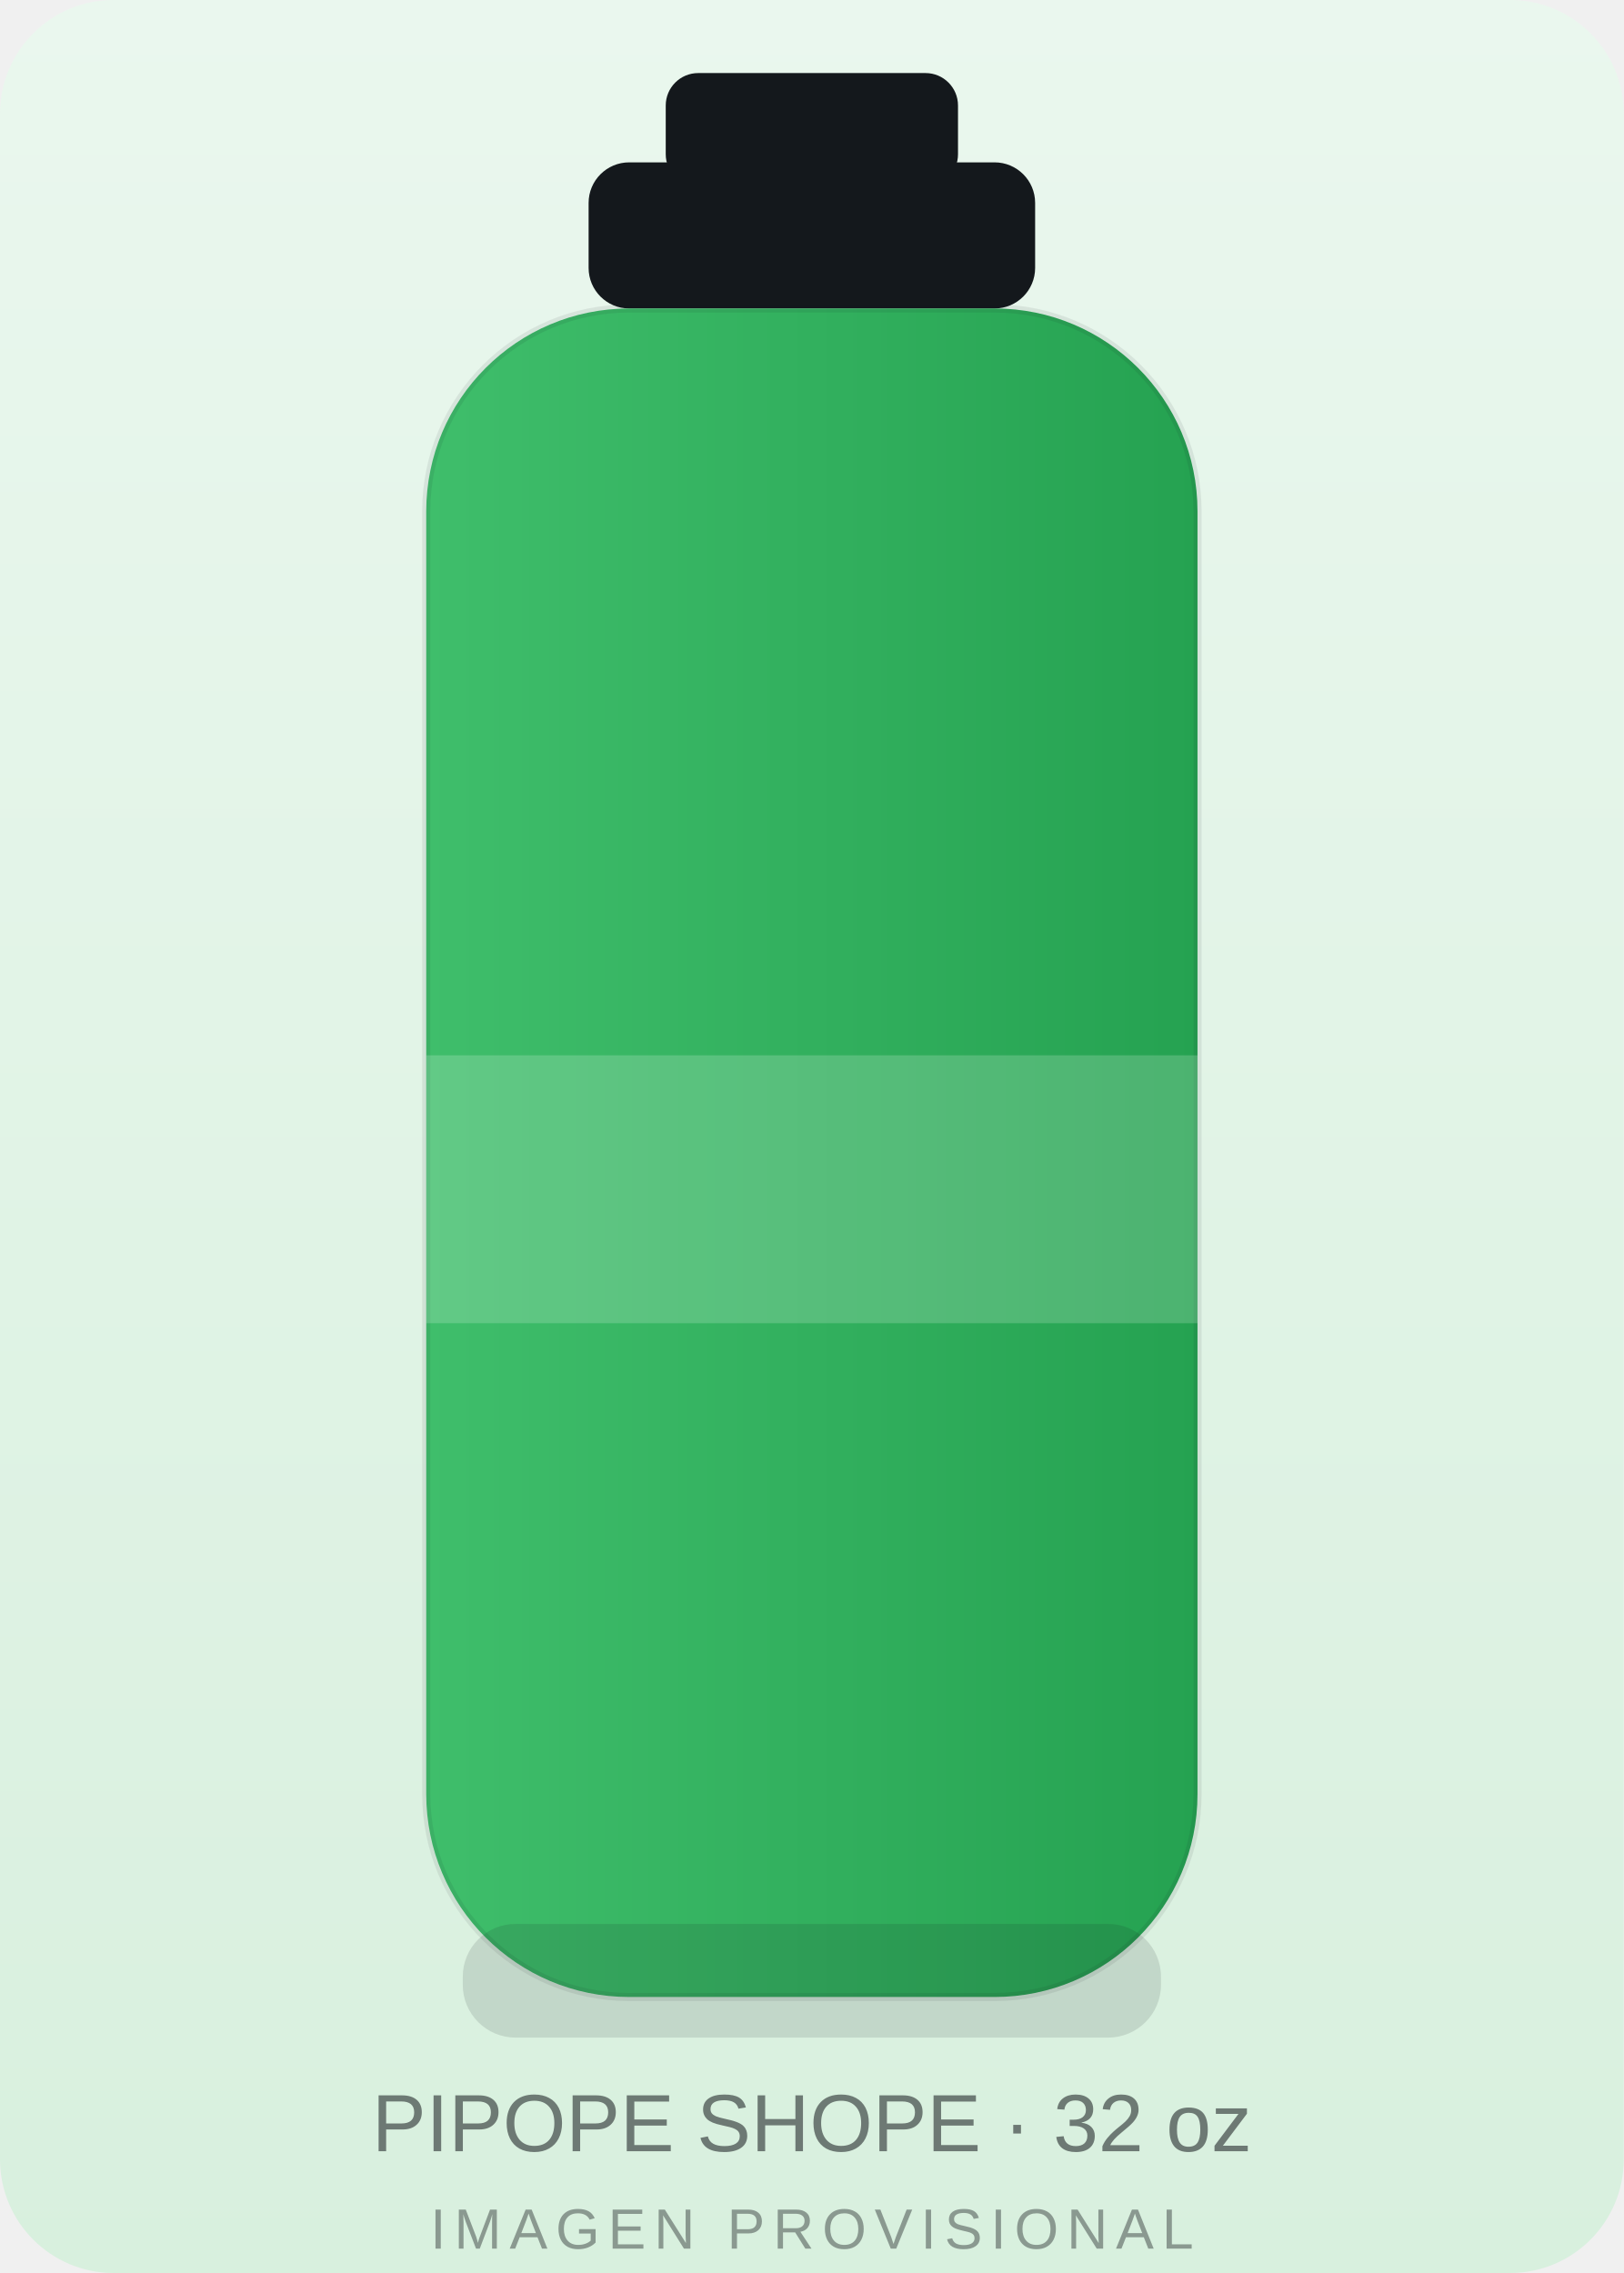
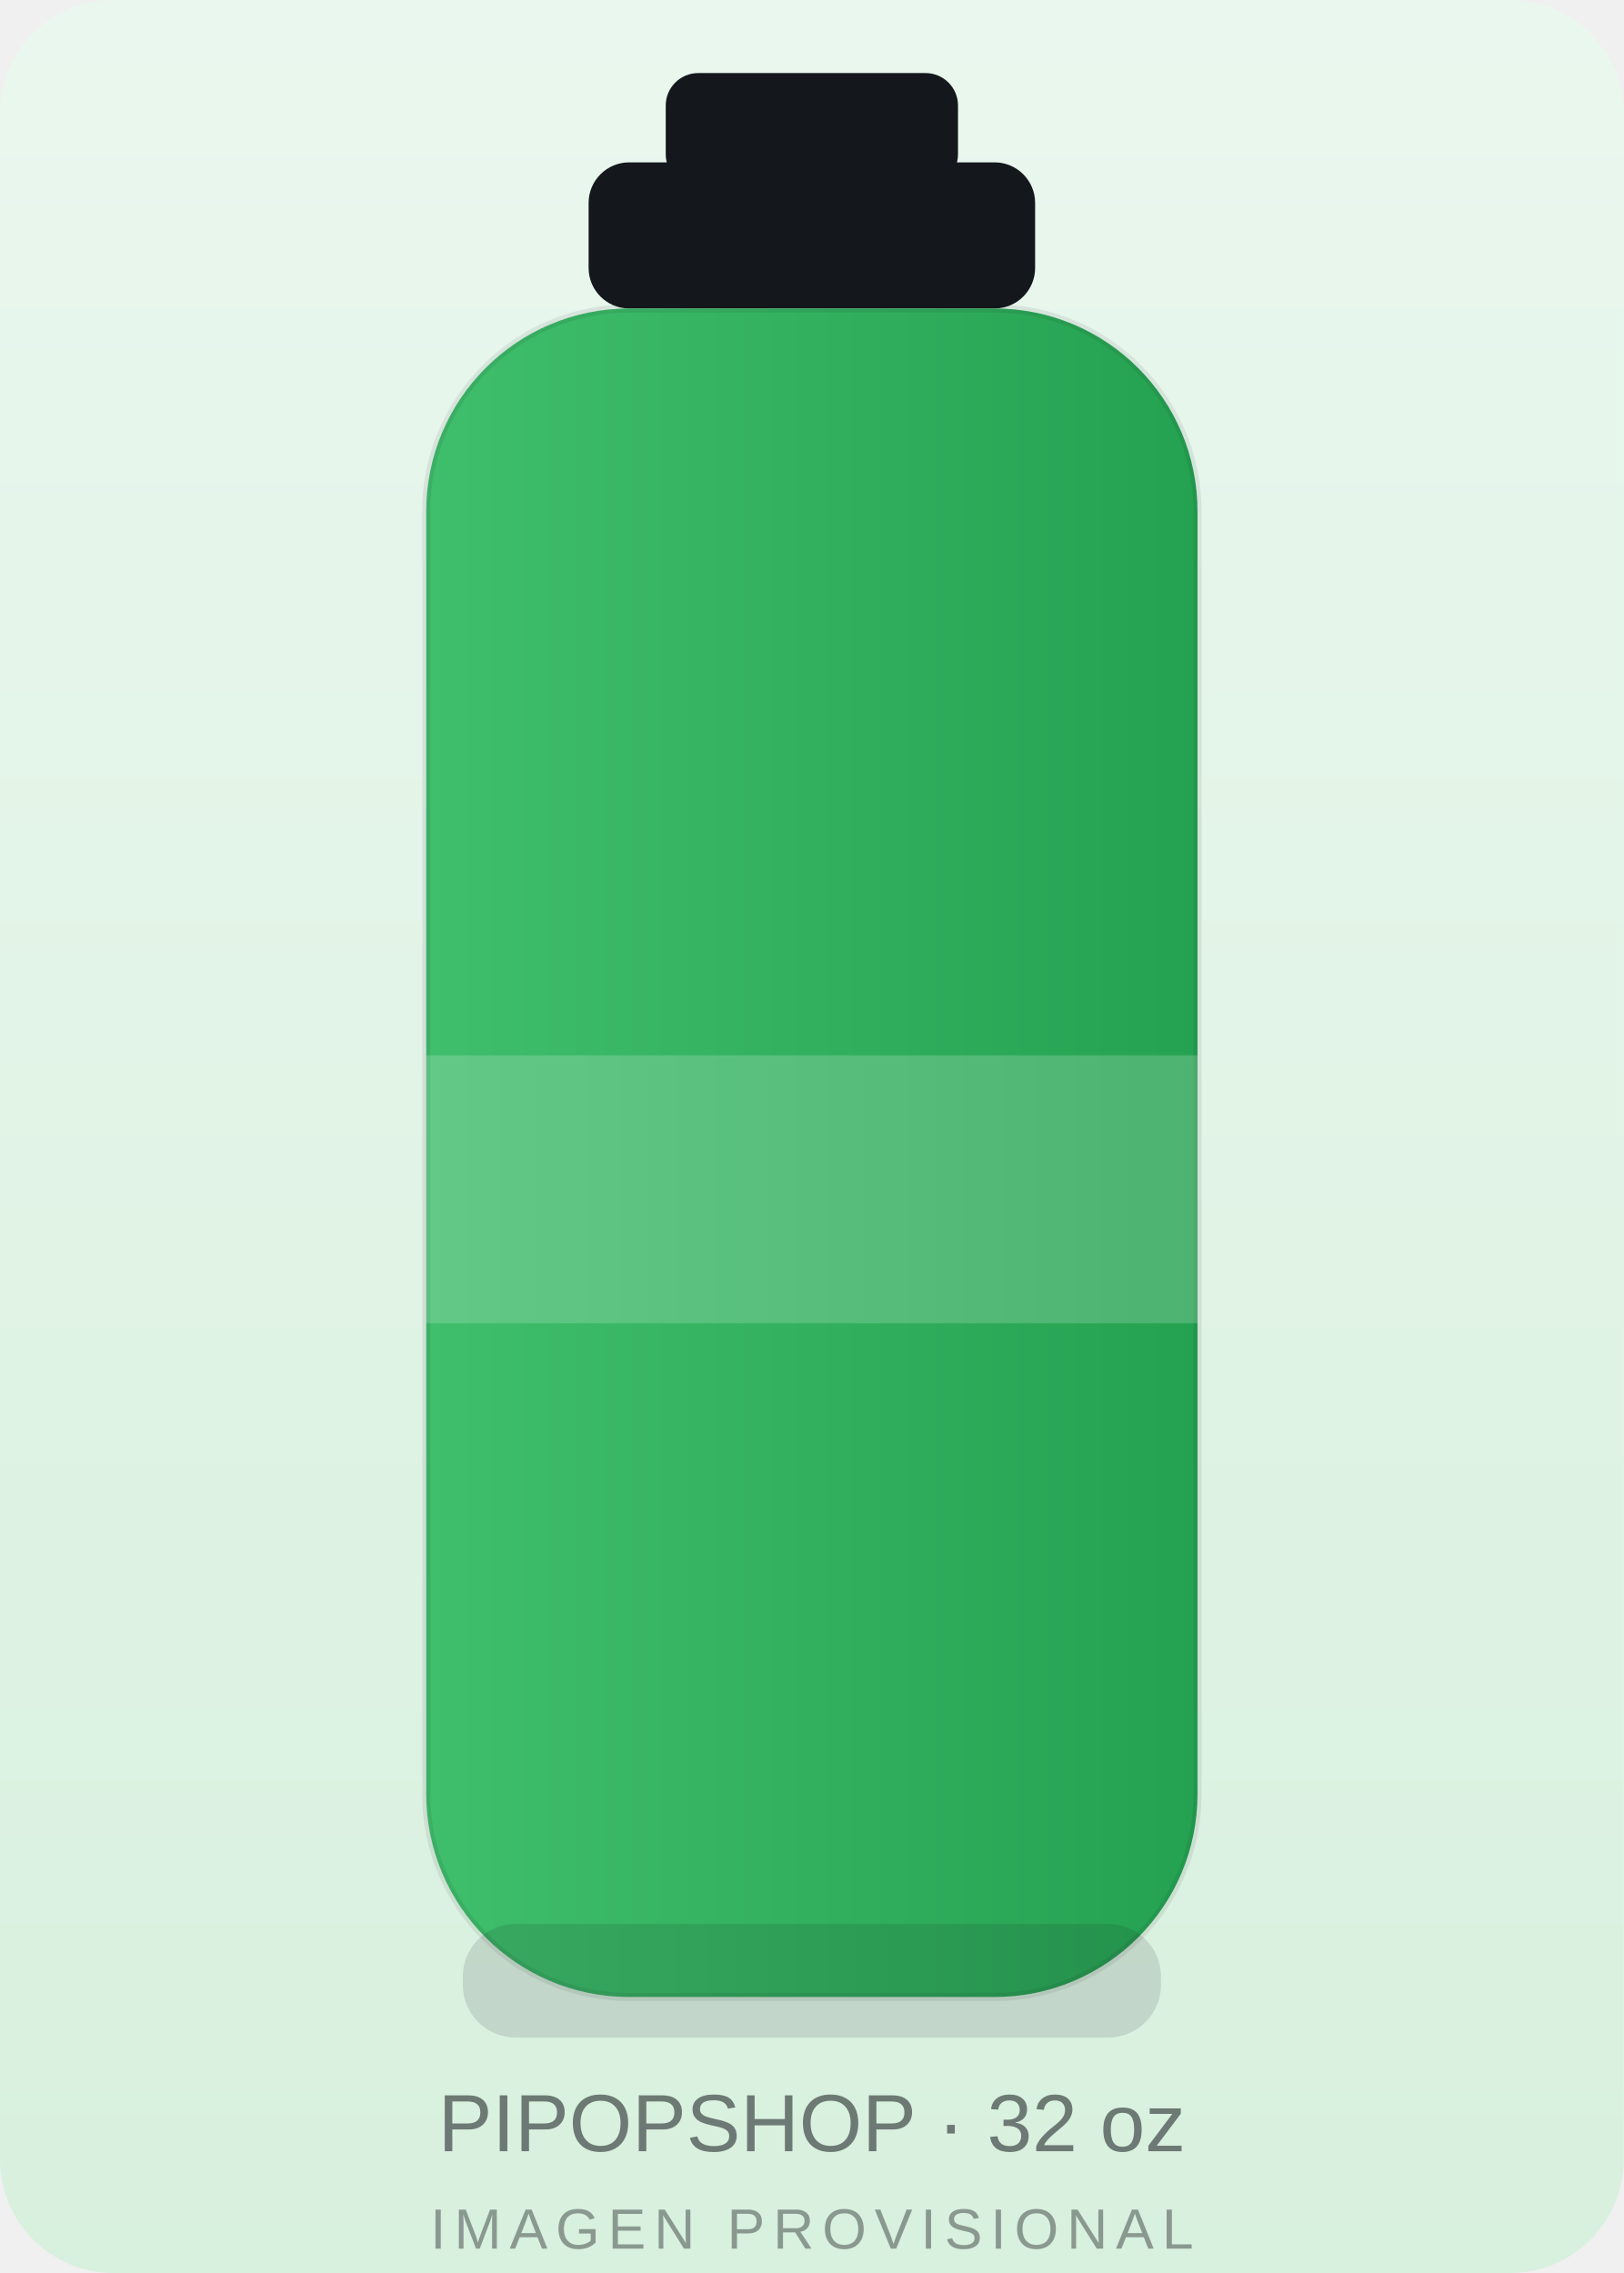
- <svg xmlns="http://www.w3.org/2000/svg" viewBox="0 0 400 560" role="img" aria-label="Imagen provisional del termo PIPOPE SHOPE 32 oz">
+ <svg xmlns="http://www.w3.org/2000/svg" viewBox="0 0 400 560" role="img" aria-label="Imagen provisional del termo PIPOPSHOP 32 oz">
  <defs>
    <linearGradient id="bg32" x1="0" y1="0" x2="0" y2="1">
      <stop offset="0%" stop-color="#EAF7EE" />
      <stop offset="100%" stop-color="#D8F0DE" />
    </linearGradient>
    <linearGradient id="bottle32" x1="0" y1="0" x2="1" y2="0">
      <stop offset="0%" stop-color="#3FBE6B" />
      <stop offset="100%" stop-color="#25A251" />
    </linearGradient>
  </defs>
  <rect width="400" height="560" rx="28" fill="url(#bg32)" />
  <rect x="145" y="40" width="110" height="36" rx="10" fill="#14181C" />
  <rect x="164" y="18" width="72" height="28" rx="8" fill="#14181C" />
  <rect x="105" y="76" width="190" height="416" rx="50" fill="url(#bottle32)" />
  <rect x="105" y="76" width="190" height="416" rx="50" fill="none" stroke="#14181C" stroke-opacity="0.08" stroke-width="2" />
  <rect x="105" y="260" width="190" height="66" fill="#FFFFFF" fill-opacity="0.18" />
  <rect x="114" y="474" width="172" height="28" rx="13" fill="#14181C" fill-opacity="0.12" />
-   <text x="200" y="530" text-anchor="middle" font-family="Arial, sans-serif" font-size="20" fill="#14181C" fill-opacity="0.55">PIPOPE SHOPE · 32 oz</text>
+   <text x="200" y="530" text-anchor="middle" font-family="Arial, sans-serif" font-size="20" fill="#14181C" fill-opacity="0.55">PIPOPSHOP · 32 oz</text>
  <text x="200" y="554" text-anchor="middle" font-family="Arial, sans-serif" font-size="14" letter-spacing="2" fill="#14181C" fill-opacity="0.4">IMAGEN PROVISIONAL</text>
</svg>
